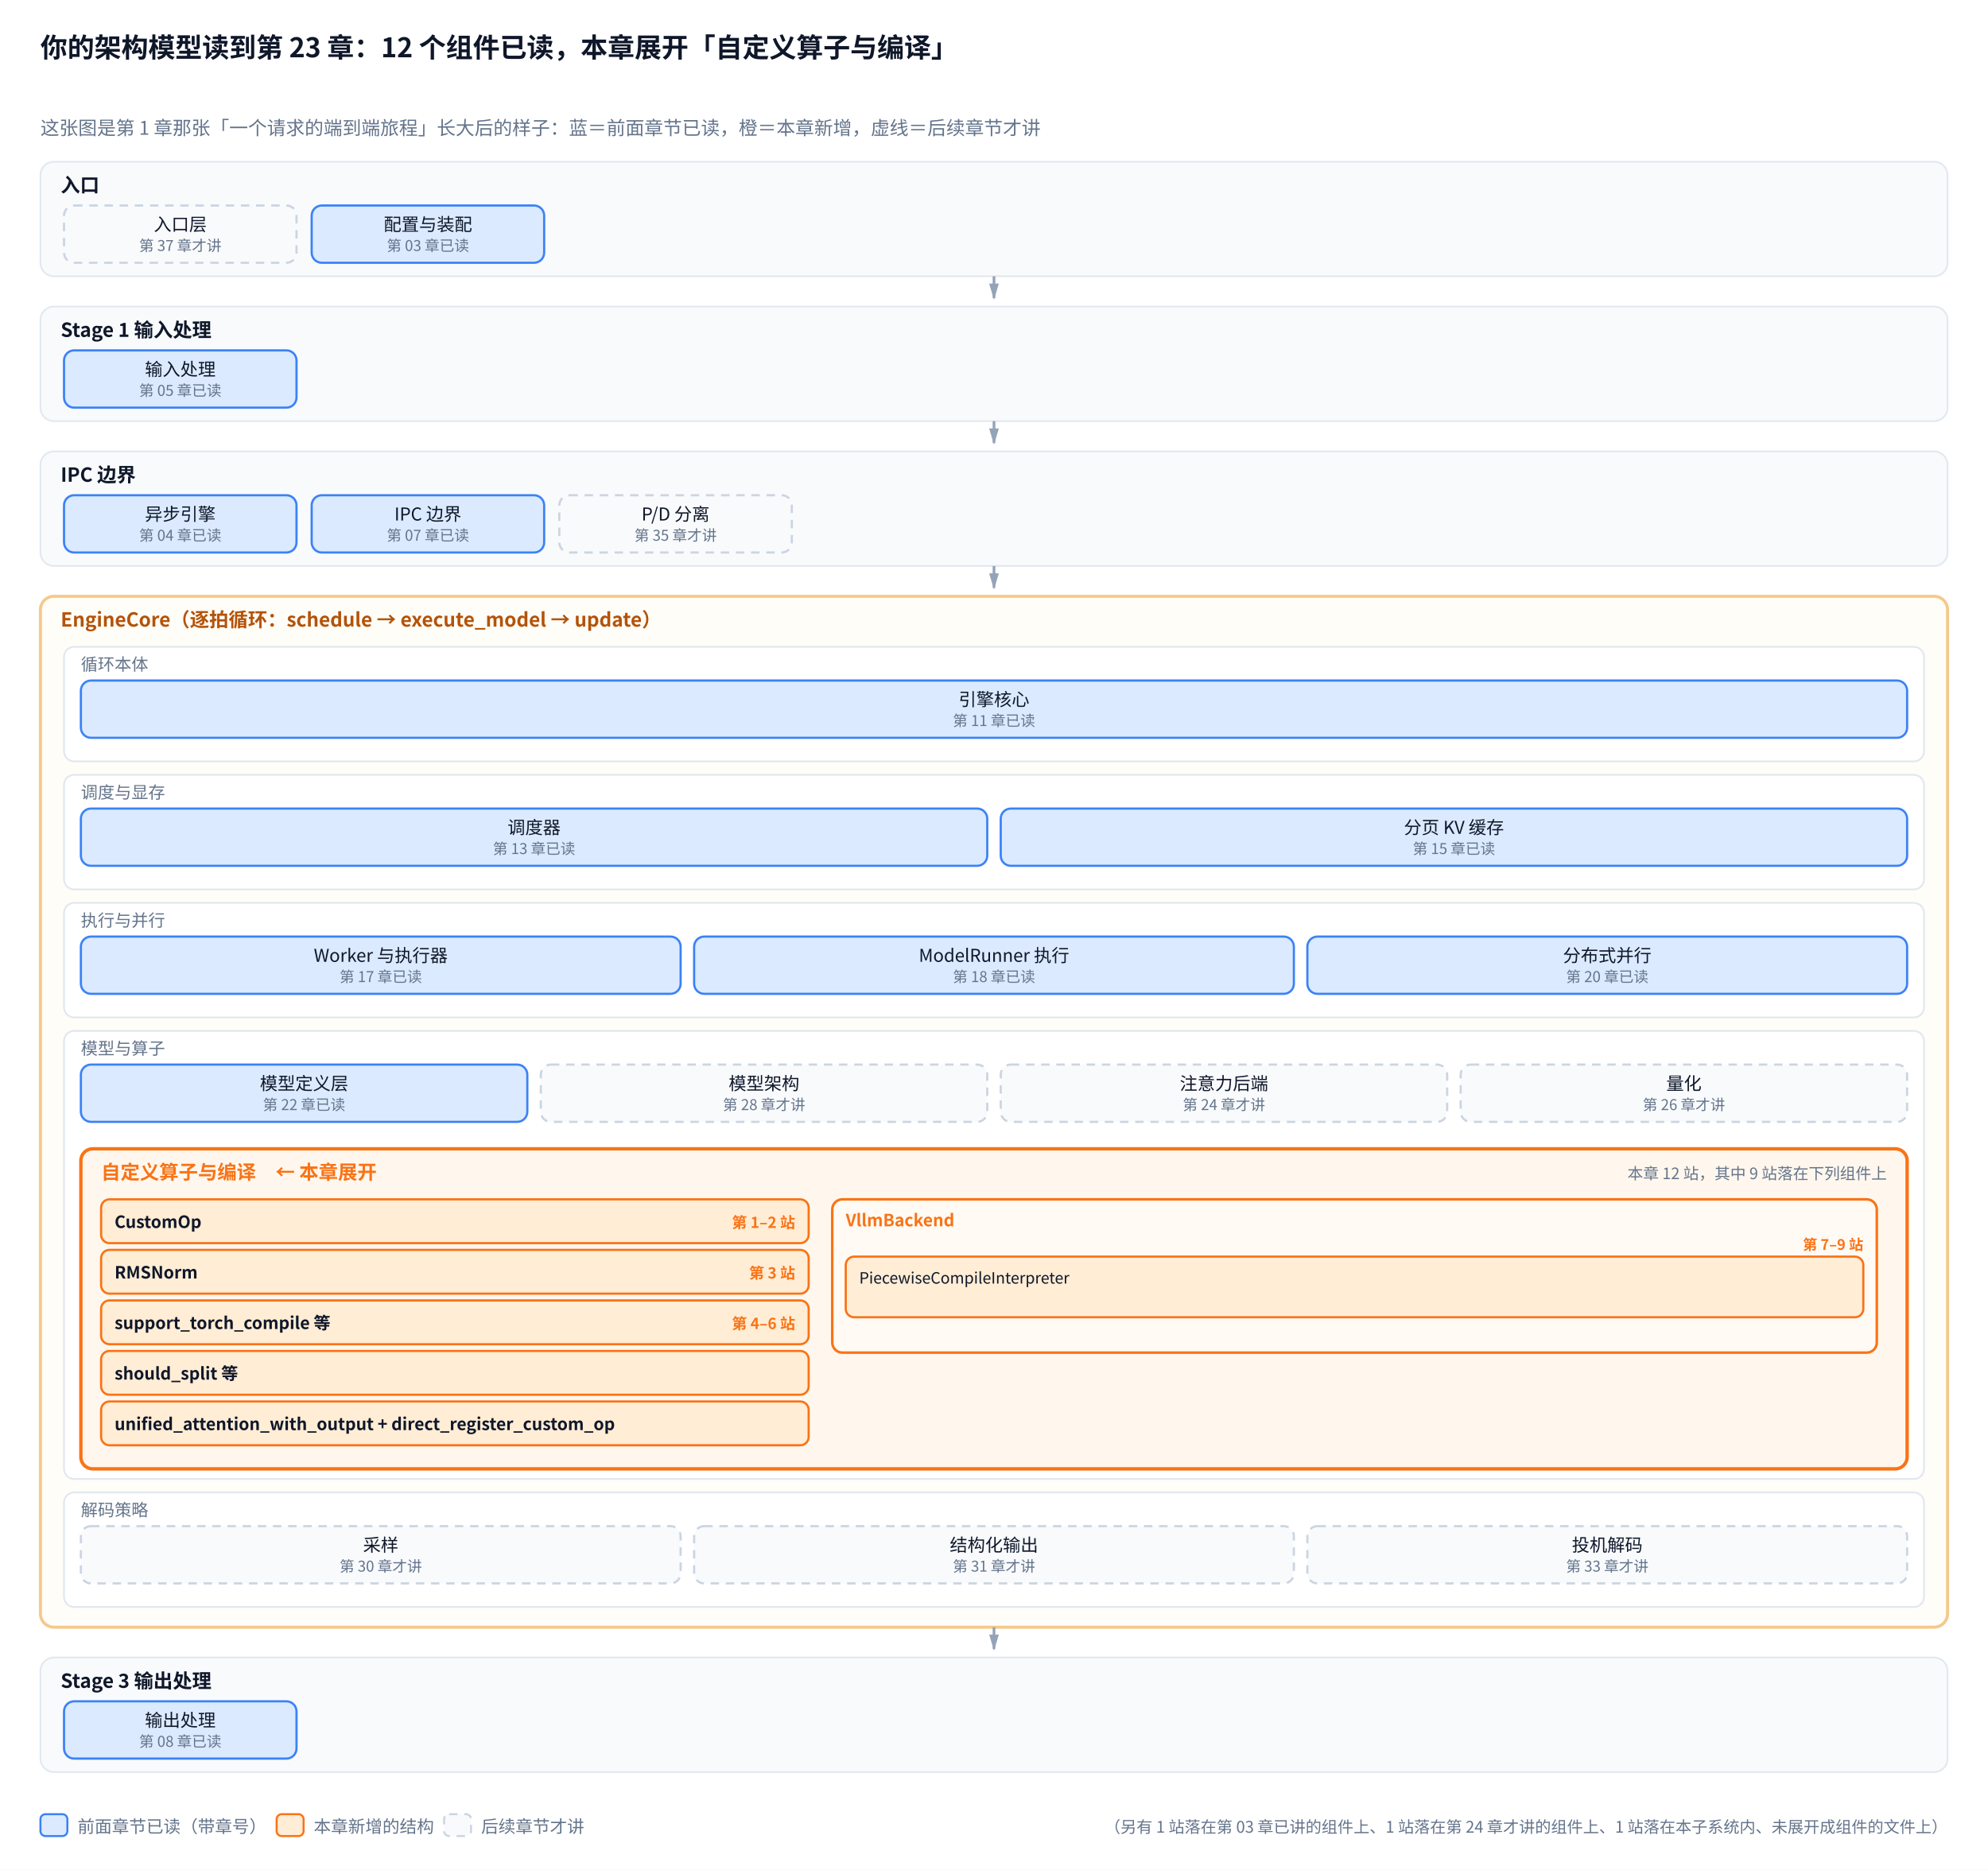
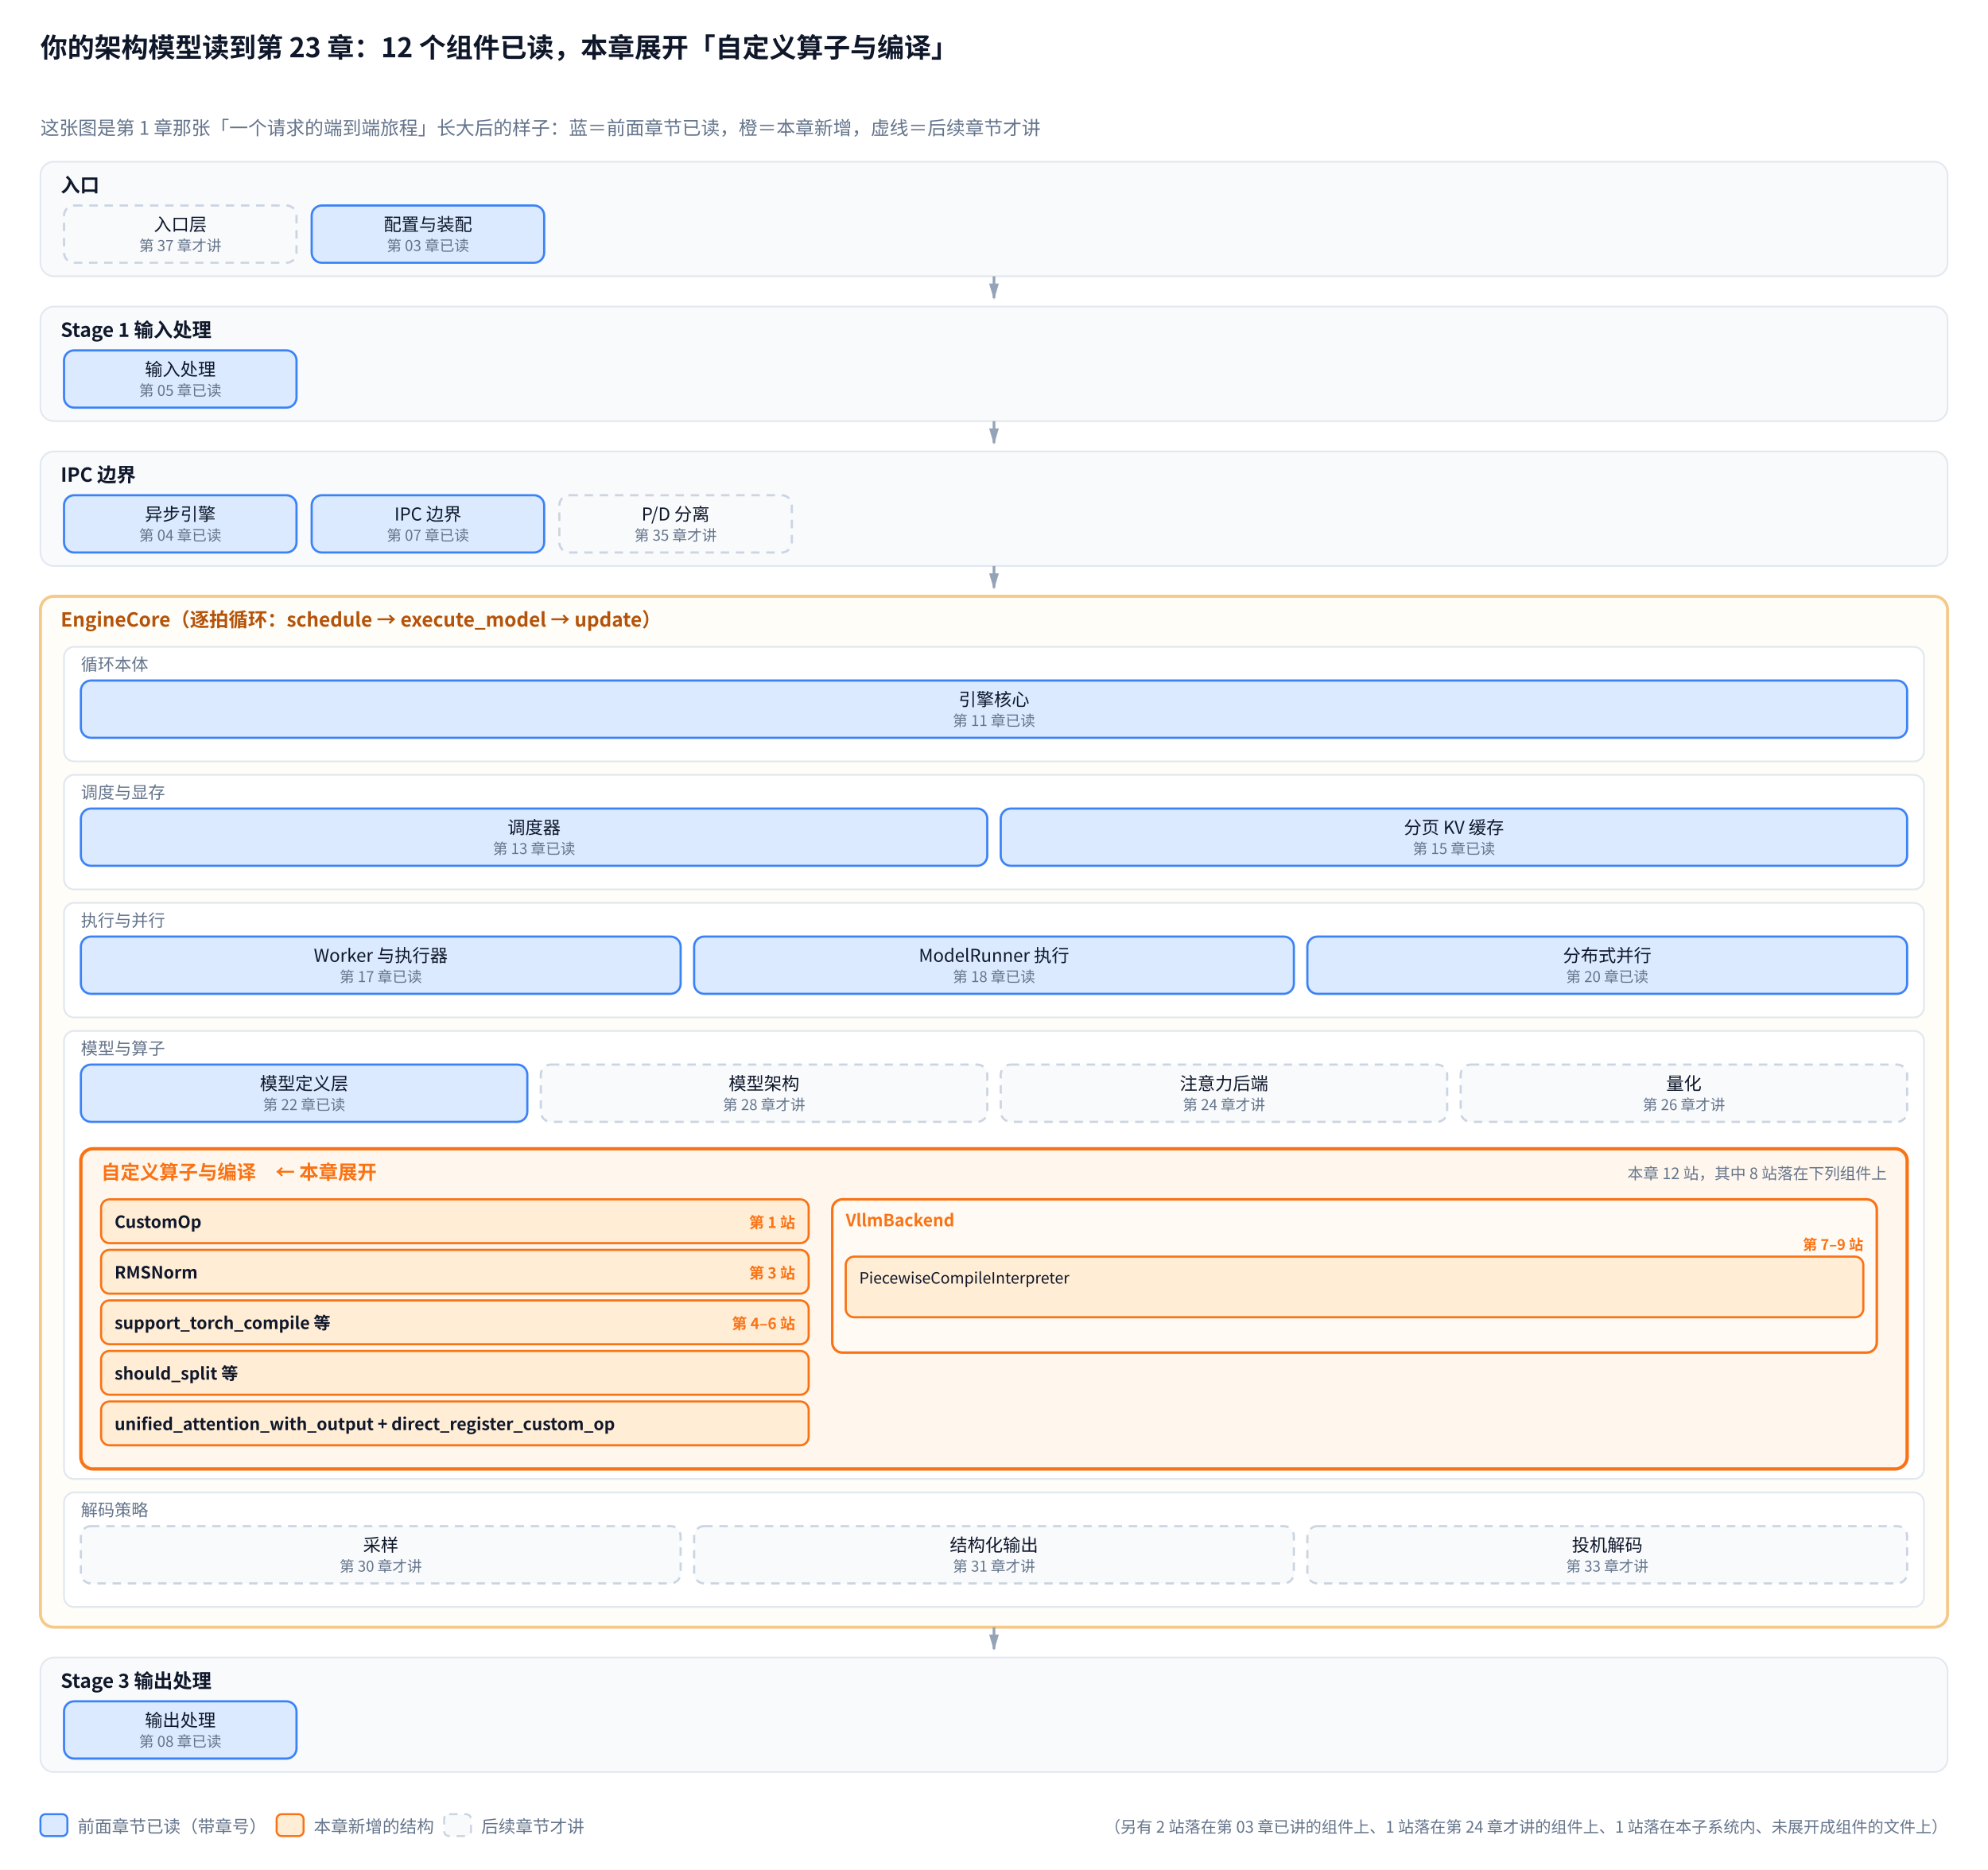
<svg xmlns="http://www.w3.org/2000/svg" viewBox="0 0 1180 1110">
  <defs>
    <marker id="a" viewBox="0 0 10 6" refX="9" refY="3" markerWidth="6" markerHeight="4" orient="auto">
      <path d="M0,0 L10,3 L0,6 Z" fill="#94a3b8" />
    </marker>
    <marker id="a2" viewBox="0 0 10 6" refX="9" refY="3" markerWidth="6" markerHeight="4" orient="auto">
      <path d="M0,0 L10,3 L0,6 Z" fill="#f97316" />
    </marker>
  </defs>
  <rect width="1180" height="1110" fill="white" />
  <text x="24" y="34" font-family="Microsoft YaHei, SimHei, Noto Sans CJK SC, PingFang SC, sans-serif" font-size="16" fill="#0f172a" font-weight="bold">你的架构模型读到第 23 章：12 个组件已读，本章展开「自定义算子与编译」</text>
  <text x="24.0" y="80.0" font-family="Microsoft YaHei, SimHei, Noto Sans CJK SC, PingFang SC, sans-serif" font-size="11.2" fill="#64748b" text-anchor="start">这张图是第 1 章那张「一个请求的端到端旅程」长大后的样子：蓝＝前面章节已读，橙＝本章新增，虚线＝后续章节才讲</text>
  <rect x="24.0" y="96.0" width="1132.0" height="68.0" rx="8" fill="#f8fafc" stroke="#e2e8f0" stroke-width="1.0" />
  <text x="36.0" y="114.0" font-family="Microsoft YaHei, SimHei, Noto Sans CJK SC, PingFang SC, sans-serif" font-size="11.5" fill="#0f172a" text-anchor="start" font-weight="bold">入口</text>
  <rect x="38.0" y="122.0" width="138.0" height="34.0" rx="6" fill="#f8fafc" stroke="#cbd5e1" stroke-width="1.3" stroke-dasharray="5,4" />
  <text x="107.0" y="137.0" font-family="Microsoft YaHei, SimHei, Noto Sans CJK SC, PingFang SC, sans-serif" font-size="10.5" fill="#0f172a" text-anchor="middle">入口层</text>
  <text x="107.0" y="149.0" font-family="Microsoft YaHei, SimHei, Noto Sans CJK SC, PingFang SC, sans-serif" font-size="8.8" fill="#64748b" text-anchor="middle">第 37 章才讲</text>
  <rect x="185.0" y="122.0" width="138.0" height="34.0" rx="6" fill="#dbeafe" stroke="#3b82f6" stroke-width="1.3" />
  <text x="254.0" y="137.0" font-family="Microsoft YaHei, SimHei, Noto Sans CJK SC, PingFang SC, sans-serif" font-size="10.5" fill="#0f172a" text-anchor="middle">配置与装配</text>
  <text x="254.0" y="149.0" font-family="Microsoft YaHei, SimHei, Noto Sans CJK SC, PingFang SC, sans-serif" font-size="8.8" fill="#64748b" text-anchor="middle">第 03 章已读</text>
  <path d="M590.0,164.0 L590.0,177.0" stroke="#94a3b8" stroke-width="1.6" marker-end="url(#a)" />
  <rect x="24.0" y="182.0" width="1132.0" height="68.0" rx="8" fill="#f8fafc" stroke="#e2e8f0" stroke-width="1.0" />
  <text x="36.0" y="200.0" font-family="Microsoft YaHei, SimHei, Noto Sans CJK SC, PingFang SC, sans-serif" font-size="11.5" fill="#0f172a" text-anchor="start" font-weight="bold">Stage 1 输入处理</text>
  <rect x="38.0" y="208.0" width="138.0" height="34.0" rx="6" fill="#dbeafe" stroke="#3b82f6" stroke-width="1.3" />
  <text x="107.0" y="223.0" font-family="Microsoft YaHei, SimHei, Noto Sans CJK SC, PingFang SC, sans-serif" font-size="10.5" fill="#0f172a" text-anchor="middle">输入处理</text>
  <text x="107.0" y="235.0" font-family="Microsoft YaHei, SimHei, Noto Sans CJK SC, PingFang SC, sans-serif" font-size="8.8" fill="#64748b" text-anchor="middle">第 05 章已读</text>
  <path d="M590.0,250.0 L590.0,263.0" stroke="#94a3b8" stroke-width="1.6" marker-end="url(#a)" />
  <rect x="24.0" y="268.0" width="1132.0" height="68.0" rx="8" fill="#f8fafc" stroke="#e2e8f0" stroke-width="1.0" />
  <text x="36.0" y="286.0" font-family="Microsoft YaHei, SimHei, Noto Sans CJK SC, PingFang SC, sans-serif" font-size="11.5" fill="#0f172a" text-anchor="start" font-weight="bold">IPC 边界</text>
  <rect x="38.0" y="294.0" width="138.0" height="34.0" rx="6" fill="#dbeafe" stroke="#3b82f6" stroke-width="1.3" />
  <text x="107.0" y="309.0" font-family="Microsoft YaHei, SimHei, Noto Sans CJK SC, PingFang SC, sans-serif" font-size="10.5" fill="#0f172a" text-anchor="middle">异步引擎</text>
  <text x="107.0" y="321.0" font-family="Microsoft YaHei, SimHei, Noto Sans CJK SC, PingFang SC, sans-serif" font-size="8.8" fill="#64748b" text-anchor="middle">第 04 章已读</text>
  <rect x="185.0" y="294.0" width="138.0" height="34.0" rx="6" fill="#dbeafe" stroke="#3b82f6" stroke-width="1.3" />
  <text x="254.0" y="309.0" font-family="Microsoft YaHei, SimHei, Noto Sans CJK SC, PingFang SC, sans-serif" font-size="10.5" fill="#0f172a" text-anchor="middle">IPC 边界</text>
  <text x="254.0" y="321.0" font-family="Microsoft YaHei, SimHei, Noto Sans CJK SC, PingFang SC, sans-serif" font-size="8.8" fill="#64748b" text-anchor="middle">第 07 章已读</text>
  <rect x="332.0" y="294.0" width="138.0" height="34.0" rx="6" fill="#f8fafc" stroke="#cbd5e1" stroke-width="1.3" stroke-dasharray="5,4" />
  <text x="401.0" y="309.0" font-family="Microsoft YaHei, SimHei, Noto Sans CJK SC, PingFang SC, sans-serif" font-size="10.5" fill="#0f172a" text-anchor="middle">P/D 分离</text>
  <text x="401.0" y="321.0" font-family="Microsoft YaHei, SimHei, Noto Sans CJK SC, PingFang SC, sans-serif" font-size="8.8" fill="#64748b" text-anchor="middle">第 35 章才讲</text>
  <path d="M590.0,336.0 L590.0,349.0" stroke="#94a3b8" stroke-width="1.6" marker-end="url(#a)" />
  <rect x="24.0" y="354.0" width="1132.0" height="612.0" rx="8" fill="#fffdf7" stroke="#f5c98a" stroke-width="1.8" />
  <text x="36.0" y="372.0" font-family="Microsoft YaHei, SimHei, Noto Sans CJK SC, PingFang SC, sans-serif" font-size="11.5" fill="#b45309" text-anchor="start" font-weight="bold">EngineCore（逐拍循环：schedule → execute_model → update）</text>
  <rect x="38.0" y="384.0" width="1104.0" height="68.0" rx="6" fill="#ffffff" stroke="#e2e8f0" stroke-width="1.1" />
  <text x="48.0" y="398.0" font-family="Microsoft YaHei, SimHei, Noto Sans CJK SC, PingFang SC, sans-serif" font-size="10" fill="#64748b" text-anchor="start">循环本体</text>
  <rect x="48.0" y="404.0" width="1084.0" height="34.0" rx="6" fill="#dbeafe" stroke="#3b82f6" stroke-width="1.3" />
  <text x="590.0" y="419.0" font-family="Microsoft YaHei, SimHei, Noto Sans CJK SC, PingFang SC, sans-serif" font-size="10.5" fill="#0f172a" text-anchor="middle">引擎核心</text>
  <text x="590.0" y="431.0" font-family="Microsoft YaHei, SimHei, Noto Sans CJK SC, PingFang SC, sans-serif" font-size="8.8" fill="#64748b" text-anchor="middle">第 11 章已读</text>
  <rect x="38.0" y="460.0" width="1104.0" height="68.0" rx="6" fill="#ffffff" stroke="#e2e8f0" stroke-width="1.1" />
  <text x="48.0" y="474.0" font-family="Microsoft YaHei, SimHei, Noto Sans CJK SC, PingFang SC, sans-serif" font-size="10" fill="#64748b" text-anchor="start">调度与显存</text>
  <rect x="48.0" y="480.0" width="538.0" height="34.0" rx="6" fill="#dbeafe" stroke="#3b82f6" stroke-width="1.3" />
  <text x="317.0" y="495.0" font-family="Microsoft YaHei, SimHei, Noto Sans CJK SC, PingFang SC, sans-serif" font-size="10.5" fill="#0f172a" text-anchor="middle">调度器</text>
  <text x="317.0" y="507.0" font-family="Microsoft YaHei, SimHei, Noto Sans CJK SC, PingFang SC, sans-serif" font-size="8.8" fill="#64748b" text-anchor="middle">第 13 章已读</text>
  <rect x="594.0" y="480.0" width="538.0" height="34.0" rx="6" fill="#dbeafe" stroke="#3b82f6" stroke-width="1.3" />
  <text x="863.0" y="495.0" font-family="Microsoft YaHei, SimHei, Noto Sans CJK SC, PingFang SC, sans-serif" font-size="10.5" fill="#0f172a" text-anchor="middle">分页 KV 缓存</text>
  <text x="863.0" y="507.0" font-family="Microsoft YaHei, SimHei, Noto Sans CJK SC, PingFang SC, sans-serif" font-size="8.8" fill="#64748b" text-anchor="middle">第 15 章已读</text>
  <rect x="38.0" y="536.0" width="1104.0" height="68.0" rx="6" fill="#ffffff" stroke="#e2e8f0" stroke-width="1.1" />
  <text x="48.0" y="550.0" font-family="Microsoft YaHei, SimHei, Noto Sans CJK SC, PingFang SC, sans-serif" font-size="10" fill="#64748b" text-anchor="start">执行与并行</text>
  <rect x="48.0" y="556.0" width="356.0" height="34.0" rx="6" fill="#dbeafe" stroke="#3b82f6" stroke-width="1.3" />
  <text x="226.0" y="571.0" font-family="Microsoft YaHei, SimHei, Noto Sans CJK SC, PingFang SC, sans-serif" font-size="10.5" fill="#0f172a" text-anchor="middle">Worker 与执行器</text>
  <text x="226.0" y="583.0" font-family="Microsoft YaHei, SimHei, Noto Sans CJK SC, PingFang SC, sans-serif" font-size="8.8" fill="#64748b" text-anchor="middle">第 17 章已读</text>
  <rect x="412.0" y="556.0" width="356.0" height="34.0" rx="6" fill="#dbeafe" stroke="#3b82f6" stroke-width="1.3" />
  <text x="590.0" y="571.0" font-family="Microsoft YaHei, SimHei, Noto Sans CJK SC, PingFang SC, sans-serif" font-size="10.5" fill="#0f172a" text-anchor="middle">ModelRunner 执行</text>
  <text x="590.0" y="583.0" font-family="Microsoft YaHei, SimHei, Noto Sans CJK SC, PingFang SC, sans-serif" font-size="8.8" fill="#64748b" text-anchor="middle">第 18 章已读</text>
  <rect x="776.0" y="556.0" width="356.0" height="34.0" rx="6" fill="#dbeafe" stroke="#3b82f6" stroke-width="1.3" />
  <text x="954.0" y="571.0" font-family="Microsoft YaHei, SimHei, Noto Sans CJK SC, PingFang SC, sans-serif" font-size="10.5" fill="#0f172a" text-anchor="middle">分布式并行</text>
  <text x="954.0" y="583.0" font-family="Microsoft YaHei, SimHei, Noto Sans CJK SC, PingFang SC, sans-serif" font-size="8.8" fill="#64748b" text-anchor="middle">第 20 章已读</text>
  <rect x="38.0" y="612.0" width="1104.0" height="266.0" rx="6" fill="#ffffff" stroke="#e2e8f0" stroke-width="1.1" />
  <text x="48.0" y="626.0" font-family="Microsoft YaHei, SimHei, Noto Sans CJK SC, PingFang SC, sans-serif" font-size="10" fill="#64748b" text-anchor="start">模型与算子</text>
  <rect x="48.0" y="632.0" width="265.0" height="34.0" rx="6" fill="#dbeafe" stroke="#3b82f6" stroke-width="1.3" />
  <text x="180.5" y="647.0" font-family="Microsoft YaHei, SimHei, Noto Sans CJK SC, PingFang SC, sans-serif" font-size="10.5" fill="#0f172a" text-anchor="middle">模型定义层</text>
  <text x="180.5" y="659.0" font-family="Microsoft YaHei, SimHei, Noto Sans CJK SC, PingFang SC, sans-serif" font-size="8.8" fill="#64748b" text-anchor="middle">第 22 章已读</text>
  <rect x="321.0" y="632.0" width="265.0" height="34.0" rx="6" fill="#f8fafc" stroke="#cbd5e1" stroke-width="1.3" stroke-dasharray="5,4" />
  <text x="453.5" y="647.0" font-family="Microsoft YaHei, SimHei, Noto Sans CJK SC, PingFang SC, sans-serif" font-size="10.5" fill="#0f172a" text-anchor="middle">模型架构</text>
  <text x="453.5" y="659.0" font-family="Microsoft YaHei, SimHei, Noto Sans CJK SC, PingFang SC, sans-serif" font-size="8.8" fill="#64748b" text-anchor="middle">第 28 章才讲</text>
  <rect x="594.0" y="632.0" width="265.0" height="34.0" rx="6" fill="#f8fafc" stroke="#cbd5e1" stroke-width="1.3" stroke-dasharray="5,4" />
  <text x="726.5" y="647.0" font-family="Microsoft YaHei, SimHei, Noto Sans CJK SC, PingFang SC, sans-serif" font-size="10.5" fill="#0f172a" text-anchor="middle">注意力后端</text>
  <text x="726.5" y="659.0" font-family="Microsoft YaHei, SimHei, Noto Sans CJK SC, PingFang SC, sans-serif" font-size="8.8" fill="#64748b" text-anchor="middle">第 24 章才讲</text>
  <rect x="867.0" y="632.0" width="265.0" height="34.0" rx="6" fill="#f8fafc" stroke="#cbd5e1" stroke-width="1.3" stroke-dasharray="5,4" />
  <text x="999.5" y="647.0" font-family="Microsoft YaHei, SimHei, Noto Sans CJK SC, PingFang SC, sans-serif" font-size="10.5" fill="#0f172a" text-anchor="middle">量化</text>
  <text x="999.5" y="659.0" font-family="Microsoft YaHei, SimHei, Noto Sans CJK SC, PingFang SC, sans-serif" font-size="8.8" fill="#64748b" text-anchor="middle">第 26 章才讲</text>
  <rect x="48.0" y="682.0" width="1084.0" height="190.0" rx="7" fill="#fff7ed" stroke="#f97316" stroke-width="2.0" />
  <text x="60.0" y="700.0" font-family="Microsoft YaHei, SimHei, Noto Sans CJK SC, PingFang SC, sans-serif" font-size="11.5" fill="#f97316" text-anchor="start" font-weight="bold">自定义算子与编译　← 本章展开</text>
-   <text x="1120.0" y="700.0" font-family="Microsoft YaHei, SimHei, Noto Sans CJK SC, PingFang SC, sans-serif" font-size="9.3" fill="#64748b" text-anchor="end">本章 12 站，其中 9 站落在下列组件上</text>
+   <text x="1120.0" y="700.0" font-family="Microsoft YaHei, SimHei, Noto Sans CJK SC, PingFang SC, sans-serif" font-size="9.3" fill="#64748b" text-anchor="end">本章 12 站，其中 8 站落在下列组件上</text>
  <rect x="60.0" y="712.0" width="420.0" height="26.0" rx="5" fill="#ffedd5" stroke="#f97316" stroke-width="1.3" />
  <text x="68.0" y="729.0" font-family="Microsoft YaHei, SimHei, Noto Sans CJK SC, PingFang SC, sans-serif" font-size="10" fill="#0f172a" text-anchor="start" font-weight="bold">CustomOp</text>
-   <text x="472.0" y="729.0" font-family="Microsoft YaHei, SimHei, Noto Sans CJK SC, PingFang SC, sans-serif" font-size="9" fill="#f97316" text-anchor="end" font-weight="bold">第 1–2 站</text>
+   <text x="472.0" y="729.0" font-family="Microsoft YaHei, SimHei, Noto Sans CJK SC, PingFang SC, sans-serif" font-size="9" fill="#f97316" text-anchor="end" font-weight="bold">第 1 站</text>
  <rect x="60.0" y="742.0" width="420.0" height="26.0" rx="5" fill="#ffedd5" stroke="#f97316" stroke-width="1.3" />
  <text x="68.0" y="759.0" font-family="Microsoft YaHei, SimHei, Noto Sans CJK SC, PingFang SC, sans-serif" font-size="10" fill="#0f172a" text-anchor="start" font-weight="bold">RMSNorm</text>
  <text x="472.0" y="759.0" font-family="Microsoft YaHei, SimHei, Noto Sans CJK SC, PingFang SC, sans-serif" font-size="9" fill="#f97316" text-anchor="end" font-weight="bold">第 3 站</text>
  <rect x="60.0" y="772.0" width="420.0" height="26.0" rx="5" fill="#ffedd5" stroke="#f97316" stroke-width="1.3" />
  <text x="68.0" y="789.0" font-family="Microsoft YaHei, SimHei, Noto Sans CJK SC, PingFang SC, sans-serif" font-size="10" fill="#0f172a" text-anchor="start" font-weight="bold">support_torch_compile 等</text>
  <text x="472.0" y="789.0" font-family="Microsoft YaHei, SimHei, Noto Sans CJK SC, PingFang SC, sans-serif" font-size="9" fill="#f97316" text-anchor="end" font-weight="bold">第 4–6 站</text>
  <rect x="60.0" y="802.0" width="420.0" height="26.0" rx="5" fill="#ffedd5" stroke="#f97316" stroke-width="1.3" />
  <text x="68.0" y="819.0" font-family="Microsoft YaHei, SimHei, Noto Sans CJK SC, PingFang SC, sans-serif" font-size="10" fill="#0f172a" text-anchor="start" font-weight="bold">should_split 等</text>
  <rect x="60.0" y="832.0" width="420.0" height="26.0" rx="5" fill="#ffedd5" stroke="#f97316" stroke-width="1.3" />
  <text x="68.0" y="849.0" font-family="Microsoft YaHei, SimHei, Noto Sans CJK SC, PingFang SC, sans-serif" font-size="10" fill="#0f172a" text-anchor="start" font-weight="bold">unified_attention_with_output + direct_register_custom_op</text>
  <rect x="494.0" y="712.0" width="620.0" height="91.0" rx="6" fill="#fffaf3" stroke="#f97316" stroke-width="1.5" />
  <text x="502.0" y="728.0" font-family="Microsoft YaHei, SimHei, Noto Sans CJK SC, PingFang SC, sans-serif" font-size="10" fill="#f97316" text-anchor="start" font-weight="bold">VllmBackend</text>
  <rect x="502.0" y="746.0" width="604.0" height="36.0" rx="5" fill="#ffedd5" stroke="#f97316" stroke-width="1.3" />
  <text x="510.0" y="762.0" font-family="Microsoft YaHei, SimHei, Noto Sans CJK SC, PingFang SC, sans-serif" font-size="9.2" fill="#0f172a" text-anchor="start">PiecewiseCompileInterpreter</text>
  <text x="1106.0" y="742.0" font-family="Microsoft YaHei, SimHei, Noto Sans CJK SC, PingFang SC, sans-serif" font-size="8.6" fill="#f97316" text-anchor="end" font-weight="bold">第 7–9 站</text>
  <rect x="38.0" y="886.0" width="1104.0" height="68.0" rx="6" fill="#ffffff" stroke="#e2e8f0" stroke-width="1.1" />
  <text x="48.0" y="900.0" font-family="Microsoft YaHei, SimHei, Noto Sans CJK SC, PingFang SC, sans-serif" font-size="10" fill="#64748b" text-anchor="start">解码策略</text>
  <rect x="48.0" y="906.0" width="356.0" height="34.0" rx="6" fill="#f8fafc" stroke="#cbd5e1" stroke-width="1.3" stroke-dasharray="5,4" />
  <text x="226.0" y="921.0" font-family="Microsoft YaHei, SimHei, Noto Sans CJK SC, PingFang SC, sans-serif" font-size="10.5" fill="#0f172a" text-anchor="middle">采样</text>
  <text x="226.0" y="933.0" font-family="Microsoft YaHei, SimHei, Noto Sans CJK SC, PingFang SC, sans-serif" font-size="8.8" fill="#64748b" text-anchor="middle">第 30 章才讲</text>
  <rect x="412.0" y="906.0" width="356.0" height="34.0" rx="6" fill="#f8fafc" stroke="#cbd5e1" stroke-width="1.3" stroke-dasharray="5,4" />
  <text x="590.0" y="921.0" font-family="Microsoft YaHei, SimHei, Noto Sans CJK SC, PingFang SC, sans-serif" font-size="10.5" fill="#0f172a" text-anchor="middle">结构化输出</text>
  <text x="590.0" y="933.0" font-family="Microsoft YaHei, SimHei, Noto Sans CJK SC, PingFang SC, sans-serif" font-size="8.8" fill="#64748b" text-anchor="middle">第 31 章才讲</text>
  <rect x="776.0" y="906.0" width="356.0" height="34.0" rx="6" fill="#f8fafc" stroke="#cbd5e1" stroke-width="1.3" stroke-dasharray="5,4" />
  <text x="954.0" y="921.0" font-family="Microsoft YaHei, SimHei, Noto Sans CJK SC, PingFang SC, sans-serif" font-size="10.5" fill="#0f172a" text-anchor="middle">投机解码</text>
  <text x="954.0" y="933.0" font-family="Microsoft YaHei, SimHei, Noto Sans CJK SC, PingFang SC, sans-serif" font-size="8.8" fill="#64748b" text-anchor="middle">第 33 章才讲</text>
  <path d="M590.0,966.0 L590.0,979.0" stroke="#94a3b8" stroke-width="1.6" marker-end="url(#a)" />
  <rect x="24.0" y="984.0" width="1132.0" height="68.0" rx="8" fill="#f8fafc" stroke="#e2e8f0" stroke-width="1.0" />
  <text x="36.0" y="1002.0" font-family="Microsoft YaHei, SimHei, Noto Sans CJK SC, PingFang SC, sans-serif" font-size="11.5" fill="#0f172a" text-anchor="start" font-weight="bold">Stage 3 输出处理</text>
  <rect x="38.0" y="1010.0" width="138.0" height="34.0" rx="6" fill="#dbeafe" stroke="#3b82f6" stroke-width="1.3" />
  <text x="107.0" y="1025.0" font-family="Microsoft YaHei, SimHei, Noto Sans CJK SC, PingFang SC, sans-serif" font-size="10.5" fill="#0f172a" text-anchor="middle">输出处理</text>
  <text x="107.0" y="1037.0" font-family="Microsoft YaHei, SimHei, Noto Sans CJK SC, PingFang SC, sans-serif" font-size="8.8" fill="#64748b" text-anchor="middle">第 08 章已读</text>
  <rect x="24.0" y="1077.0" width="16.0" height="13.0" rx="3" fill="#dbeafe" stroke="#3b82f6" stroke-width="1.2" />
  <text x="46.0" y="1088.0" font-family="Microsoft YaHei, SimHei, Noto Sans CJK SC, PingFang SC, sans-serif" font-size="10.2" fill="#64748b" text-anchor="start">前面章节已读（带章号）</text>
  <rect x="164.2" y="1077.0" width="16.0" height="13.0" rx="3" fill="#ffedd5" stroke="#f97316" stroke-width="1.2" />
  <text x="186.2" y="1088.0" font-family="Microsoft YaHei, SimHei, Noto Sans CJK SC, PingFang SC, sans-serif" font-size="10.2" fill="#64748b" text-anchor="start">本章新增的结构</text>
  <rect x="263.6" y="1077.0" width="16.0" height="13.0" rx="3" fill="#f8fafc" stroke="#cbd5e1" stroke-width="1.2" stroke-dasharray="5,4" />
  <text x="285.6" y="1088.0" font-family="Microsoft YaHei, SimHei, Noto Sans CJK SC, PingFang SC, sans-serif" font-size="10.2" fill="#64748b" text-anchor="start">后续章节才讲</text>
-   <text x="1156.0" y="1088.0" font-family="Microsoft YaHei, SimHei, Noto Sans CJK SC, PingFang SC, sans-serif" font-size="9.5" fill="#64748b" text-anchor="end">（另有 1 站落在第 03 章已讲的组件上、1 站落在第 24 章才讲的组件上、1 站落在本子系统内、未展开成组件的文件上）</text>
+   <text x="1156.0" y="1088.0" font-family="Microsoft YaHei, SimHei, Noto Sans CJK SC, PingFang SC, sans-serif" font-size="9.5" fill="#64748b" text-anchor="end">（另有 2 站落在第 03 章已讲的组件上、1 站落在第 24 章才讲的组件上、1 站落在本子系统内、未展开成组件的文件上）</text>
</svg>
